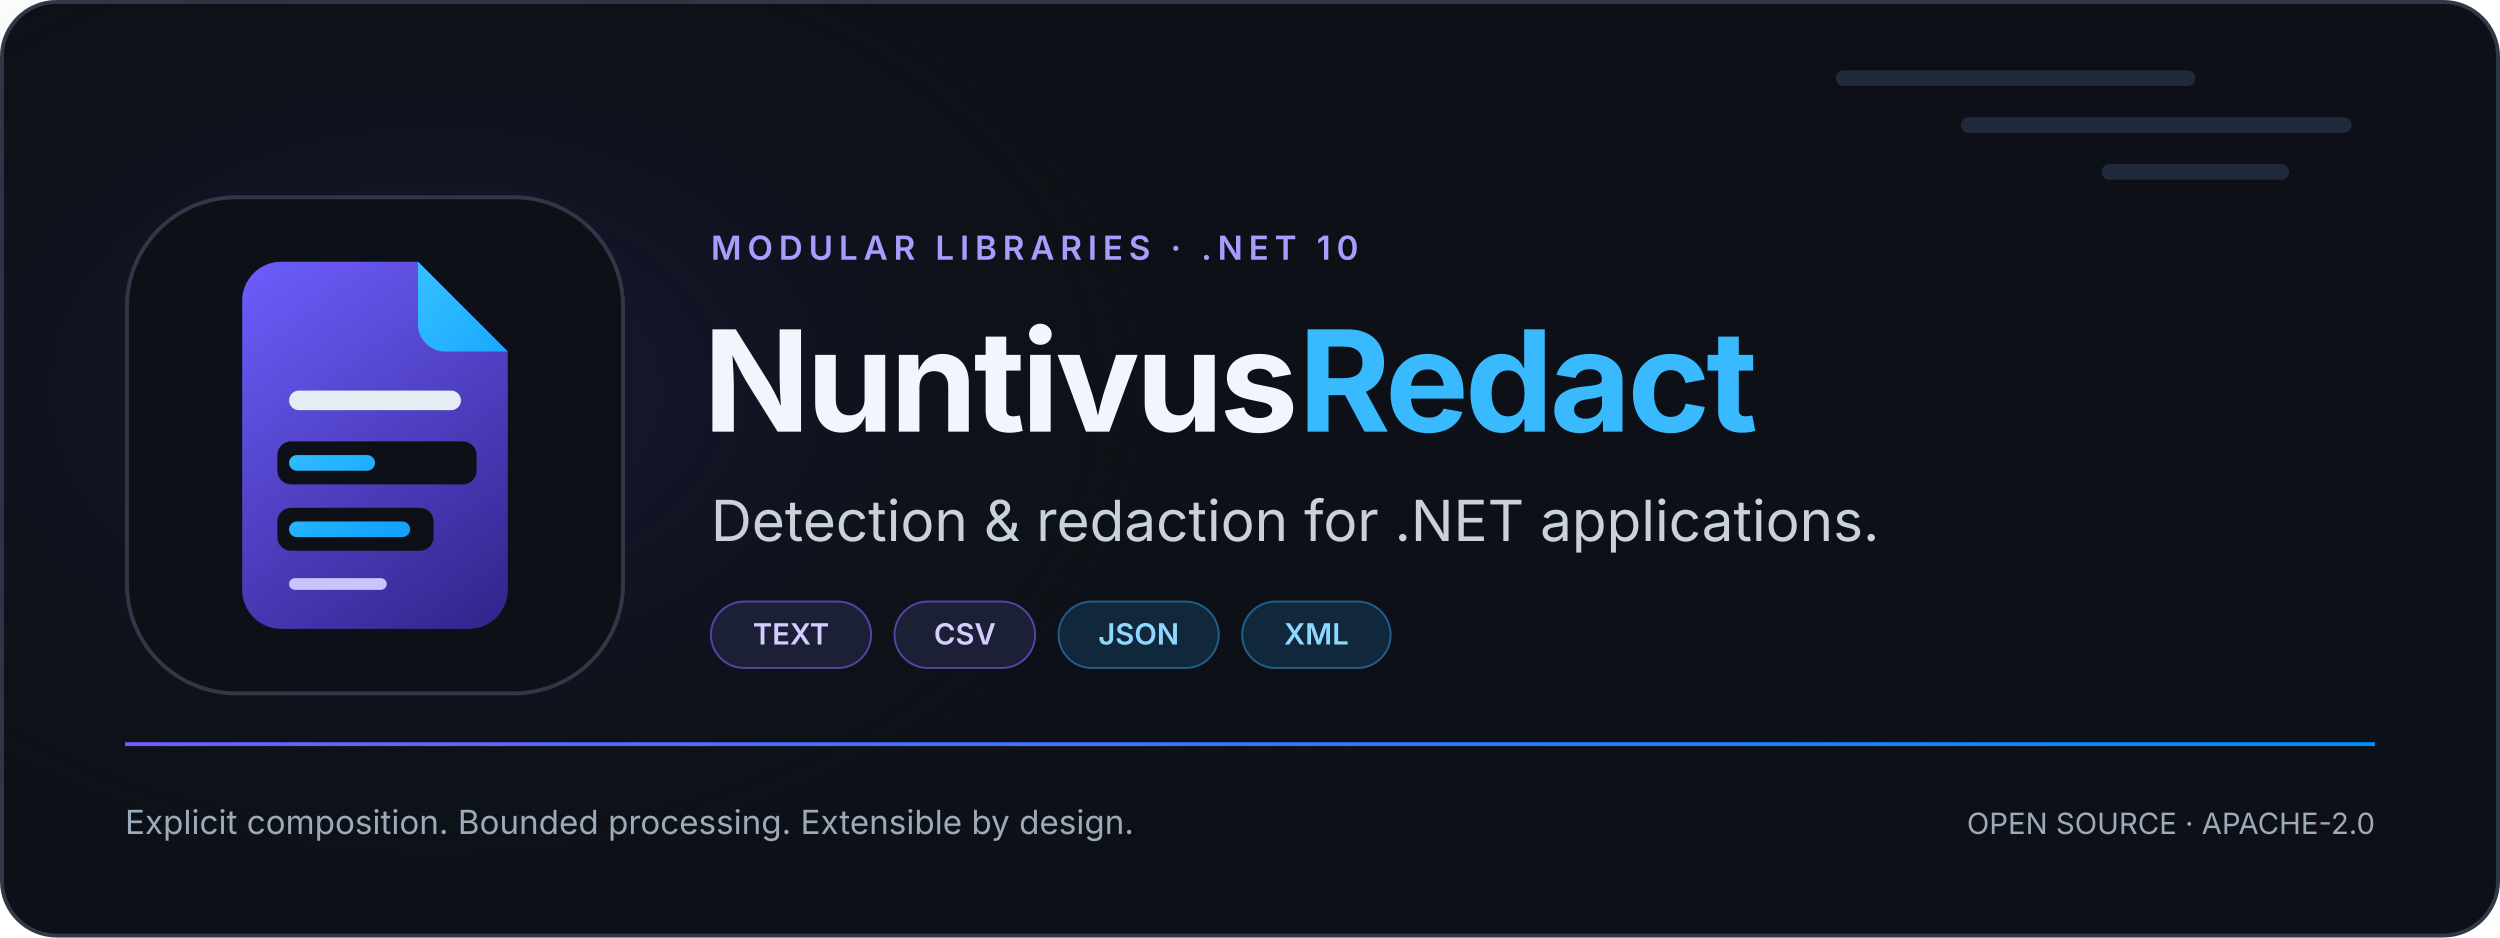
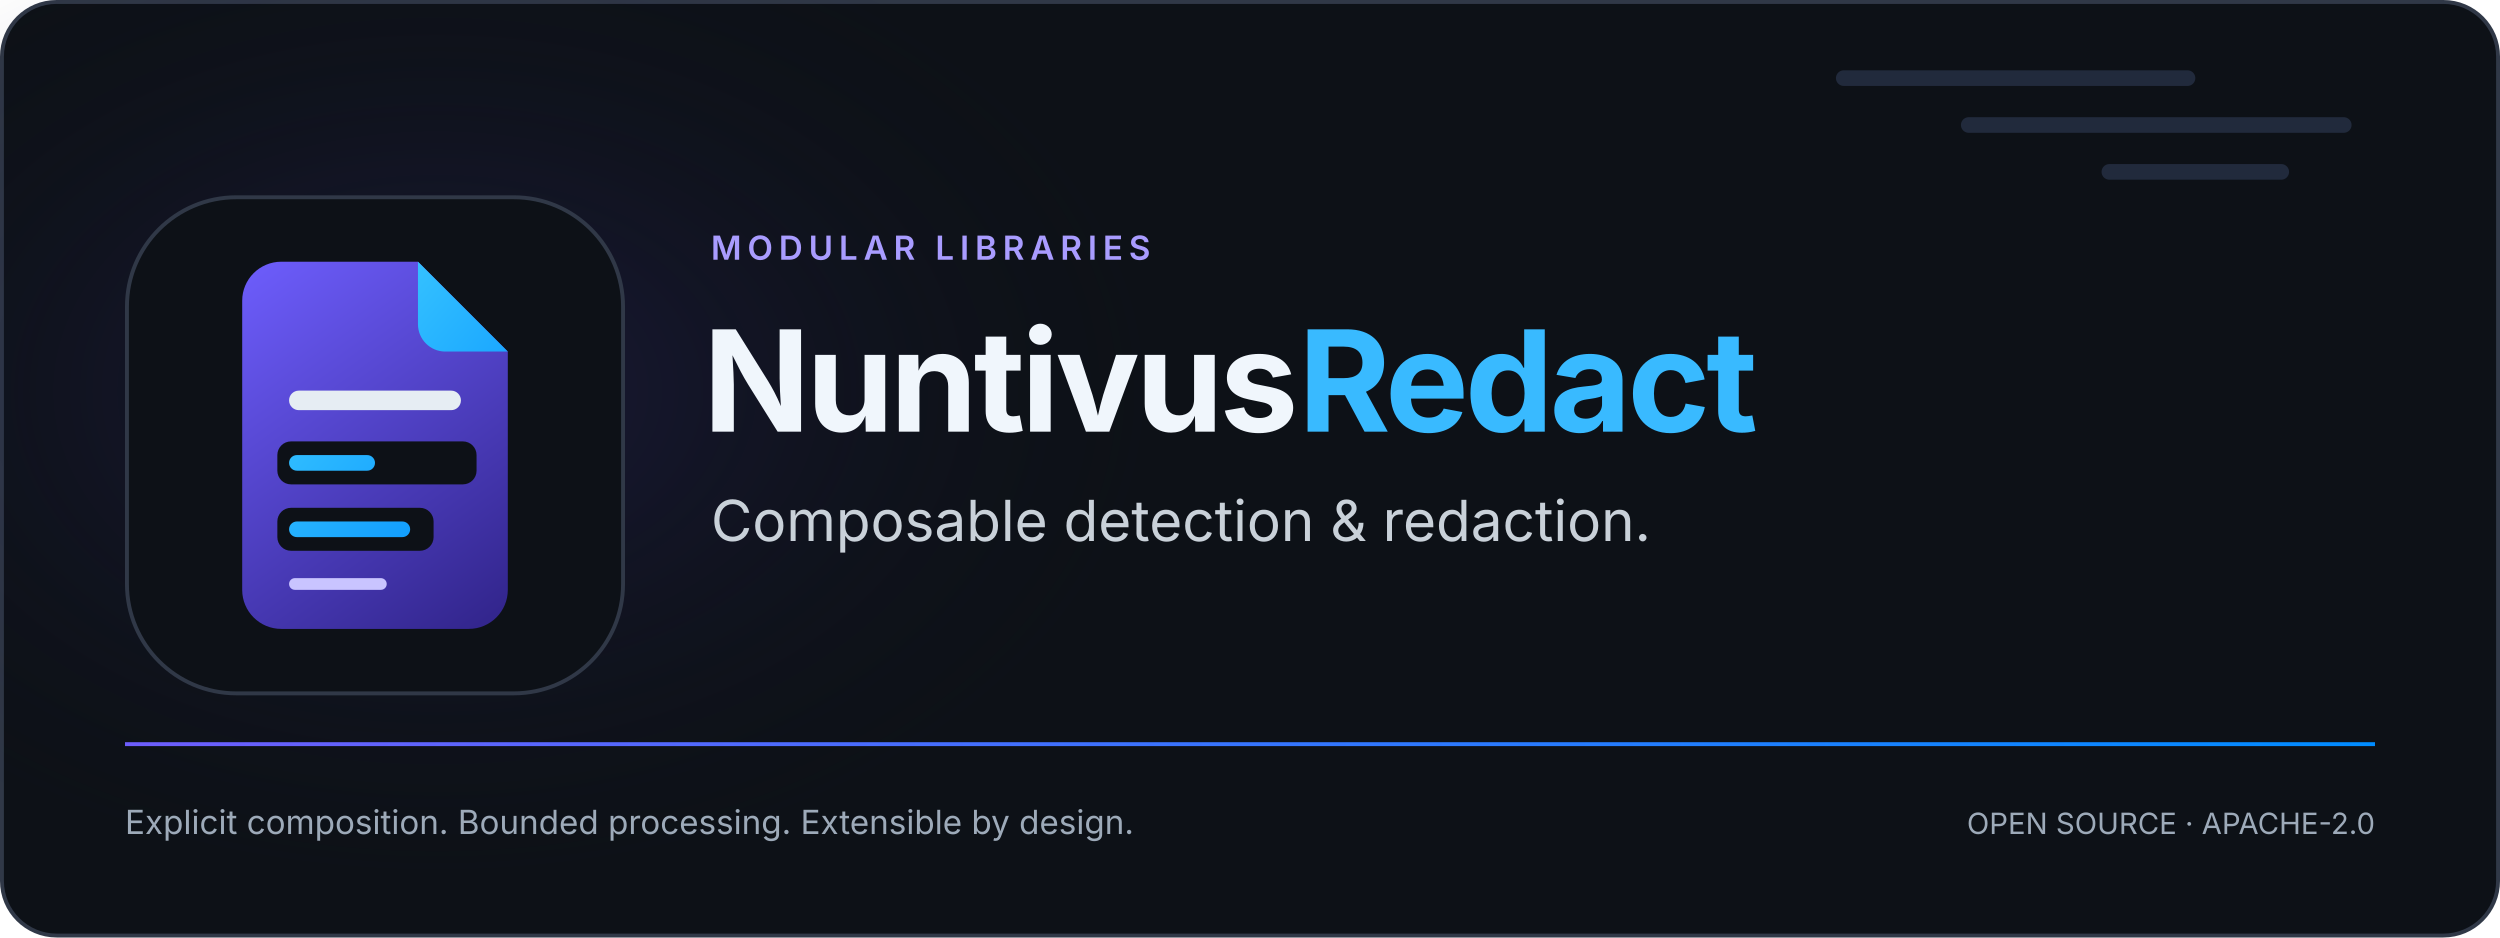
<svg xmlns="http://www.w3.org/2000/svg" width="1280" height="480" viewBox="0 0 1280 480" role="img" aria-labelledby="banner-title banner-description">
  <defs>
    <linearGradient id="document" x1="60" y1="36" x2="196" y2="224" gradientUnits="userSpaceOnUse">
      <stop stop-color="#6d5dfc" />
      <stop offset="1" stop-color="#302388" />
    </linearGradient>
    <linearGradient id="accent" x1="84" y1="92" x2="196" y2="188" gradientUnits="userSpaceOnUse">
      <stop stop-color="#39c6ff" />
      <stop offset="1" stop-color="#008cff" />
    </linearGradient>
    <linearGradient id="rule" x1="64" y1="0" x2="1216" y2="0" gradientUnits="userSpaceOnUse">
      <stop stop-color="#6d5dfc" />
      <stop offset="1" stop-color="#008cff" />
    </linearGradient>
    <radialGradient id="glow">
      <stop stop-color="#372c84" stop-opacity="0.34" />
      <stop offset="1" stop-color="#0d1117" stop-opacity="0" />
    </radialGradient>
  </defs>
  <rect x="1" y="1" width="1278" height="478" rx="28" fill="#0d1117" stroke="#303847" stroke-width="2" />
  <ellipse cx="224" cy="200" rx="380" ry="260" fill="url(#glow)" />
  <path d="M944 40H1120M1008 64H1200M1080 88H1168" fill="none" stroke="#212a3c" stroke-width="8" stroke-linecap="round" />
  <g transform="translate(64 100)">
    <rect x="1" y="1" width="254" height="254" rx="56" fill="#0d1117" stroke="#303847" stroke-width="2" />
    <path d="M80 34H150L196 80V202A20 20 0 0 1 176 222H80A20 20 0 0 1 60 202V54A20 20 0 0 1 80 34Z" fill="url(#document)" />
    <path d="M150 34V66A14 14 0 0 0 164 80H196Z" fill="url(#accent)" />
    <rect x="84" y="100" width="88" height="10" rx="5" fill="#e6edf3" />
    <rect x="78" y="126" width="102" height="22" rx="7" fill="#0d1117" />
    <rect x="84" y="133" width="44" height="8" rx="4" fill="url(#accent)" />
    <rect x="78" y="160" width="80" height="22" rx="7" fill="#0d1117" />
    <rect x="84" y="167" width="62" height="8" rx="4" fill="url(#accent)" />
    <rect x="84" y="196" width="50" height="6" rx="3" fill="#c9c4ff" />
  </g>
  <g font-family="Segoe UI, Inter, Arial, sans-serif">
-     <text x="364" y="133" fill="#a99cff" font-size="17" font-weight="600" letter-spacing="3">MODULAR LIBRARIES · .NET 10</text>
+     <text x="364" y="133" fill="#a99cff" font-size="17" font-weight="600" letter-spacing="3">MODULAR LIBRARIES</text>
    <text x="360" y="221" fill="#f0f6fc" font-size="72" font-weight="700" letter-spacing="-2">Nuntivus<tspan fill="#39baff">Redact</tspan>
    </text>
-     <text x="364" y="277" fill="#c9d1d9" font-size="29">Detection &amp; redaction for .NET applications.</text>
-     <g font-size="15" font-weight="600" text-anchor="middle">
-       <rect x="364" y="308" width="82" height="34" rx="17" fill="#1c2036" stroke="#5145a6" />
-       <text x="405" y="330" fill="#d5ccff">TEXT</text>
-       <rect x="458" y="308" width="72" height="34" rx="17" fill="#1c2036" stroke="#5145a6" />
-       <text x="494" y="330" fill="#d5ccff">CSV</text>
-       <rect x="542" y="308" width="82" height="34" rx="17" fill="#10273c" stroke="#225e8c" />
-       <text x="583" y="330" fill="#8ed8ff">JSON</text>
-       <rect x="636" y="308" width="76" height="34" rx="17" fill="#10273c" stroke="#225e8c" />
-       <text x="674" y="330" fill="#8ed8ff">XML</text>
-     </g>
+     <text x="364" y="277" fill="#c9d1d9" font-size="29">Composable detection &amp; redaction.</text>
    <text x="64" y="427" fill="#9daab9" font-size="17">Explicit composition. Bounded processing. Extensible by design.</text>
    <text x="1216" y="427" fill="#9daab9" font-size="15" text-anchor="end">OPEN SOURCE · APACHE-2.0</text>
  </g>
  <path d="M64 381H1216" fill="none" stroke="url(#rule)" stroke-width="2" />
</svg>
